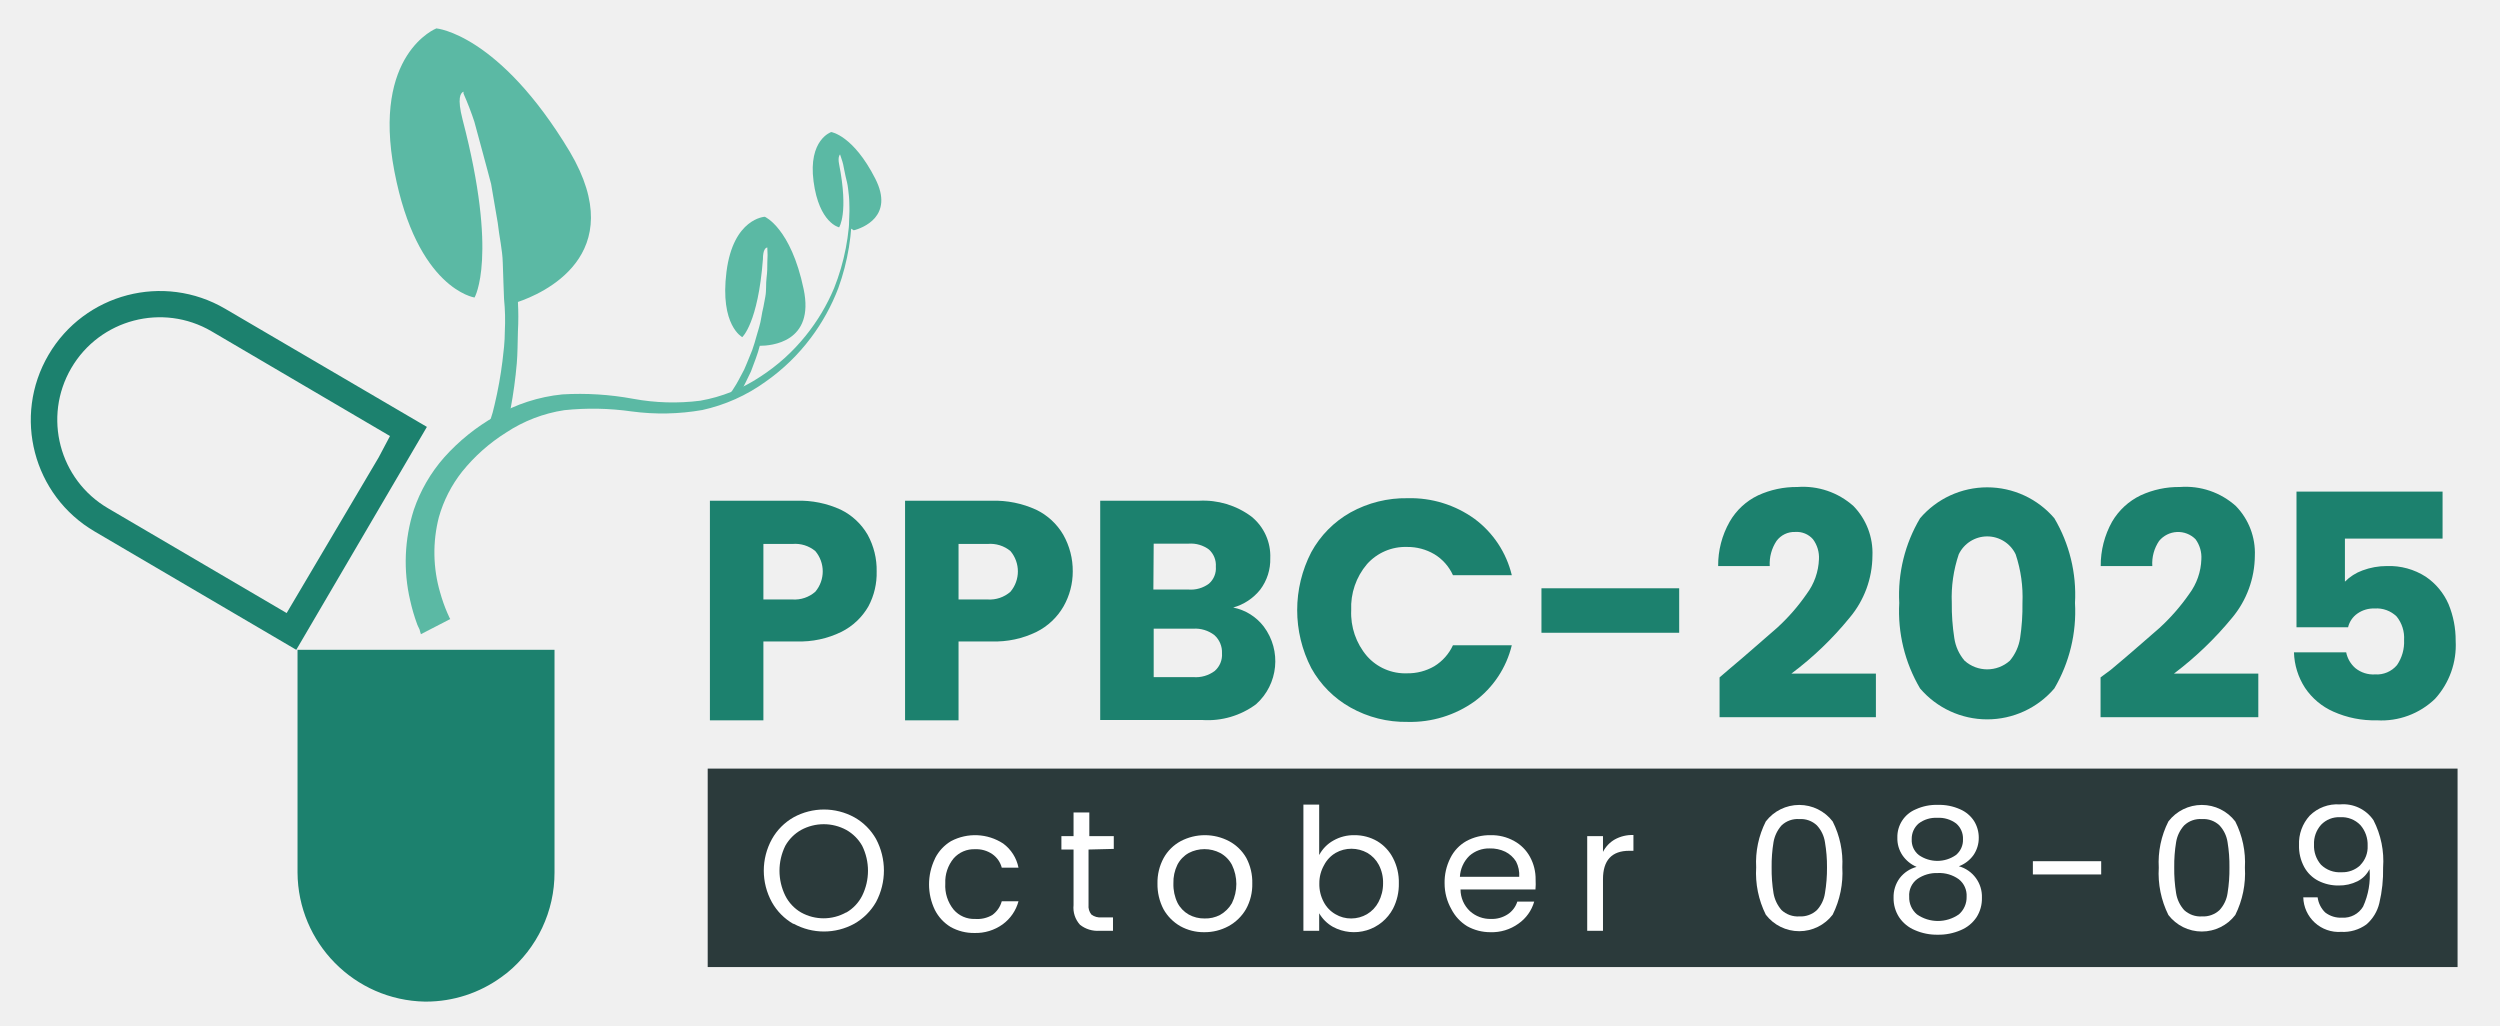
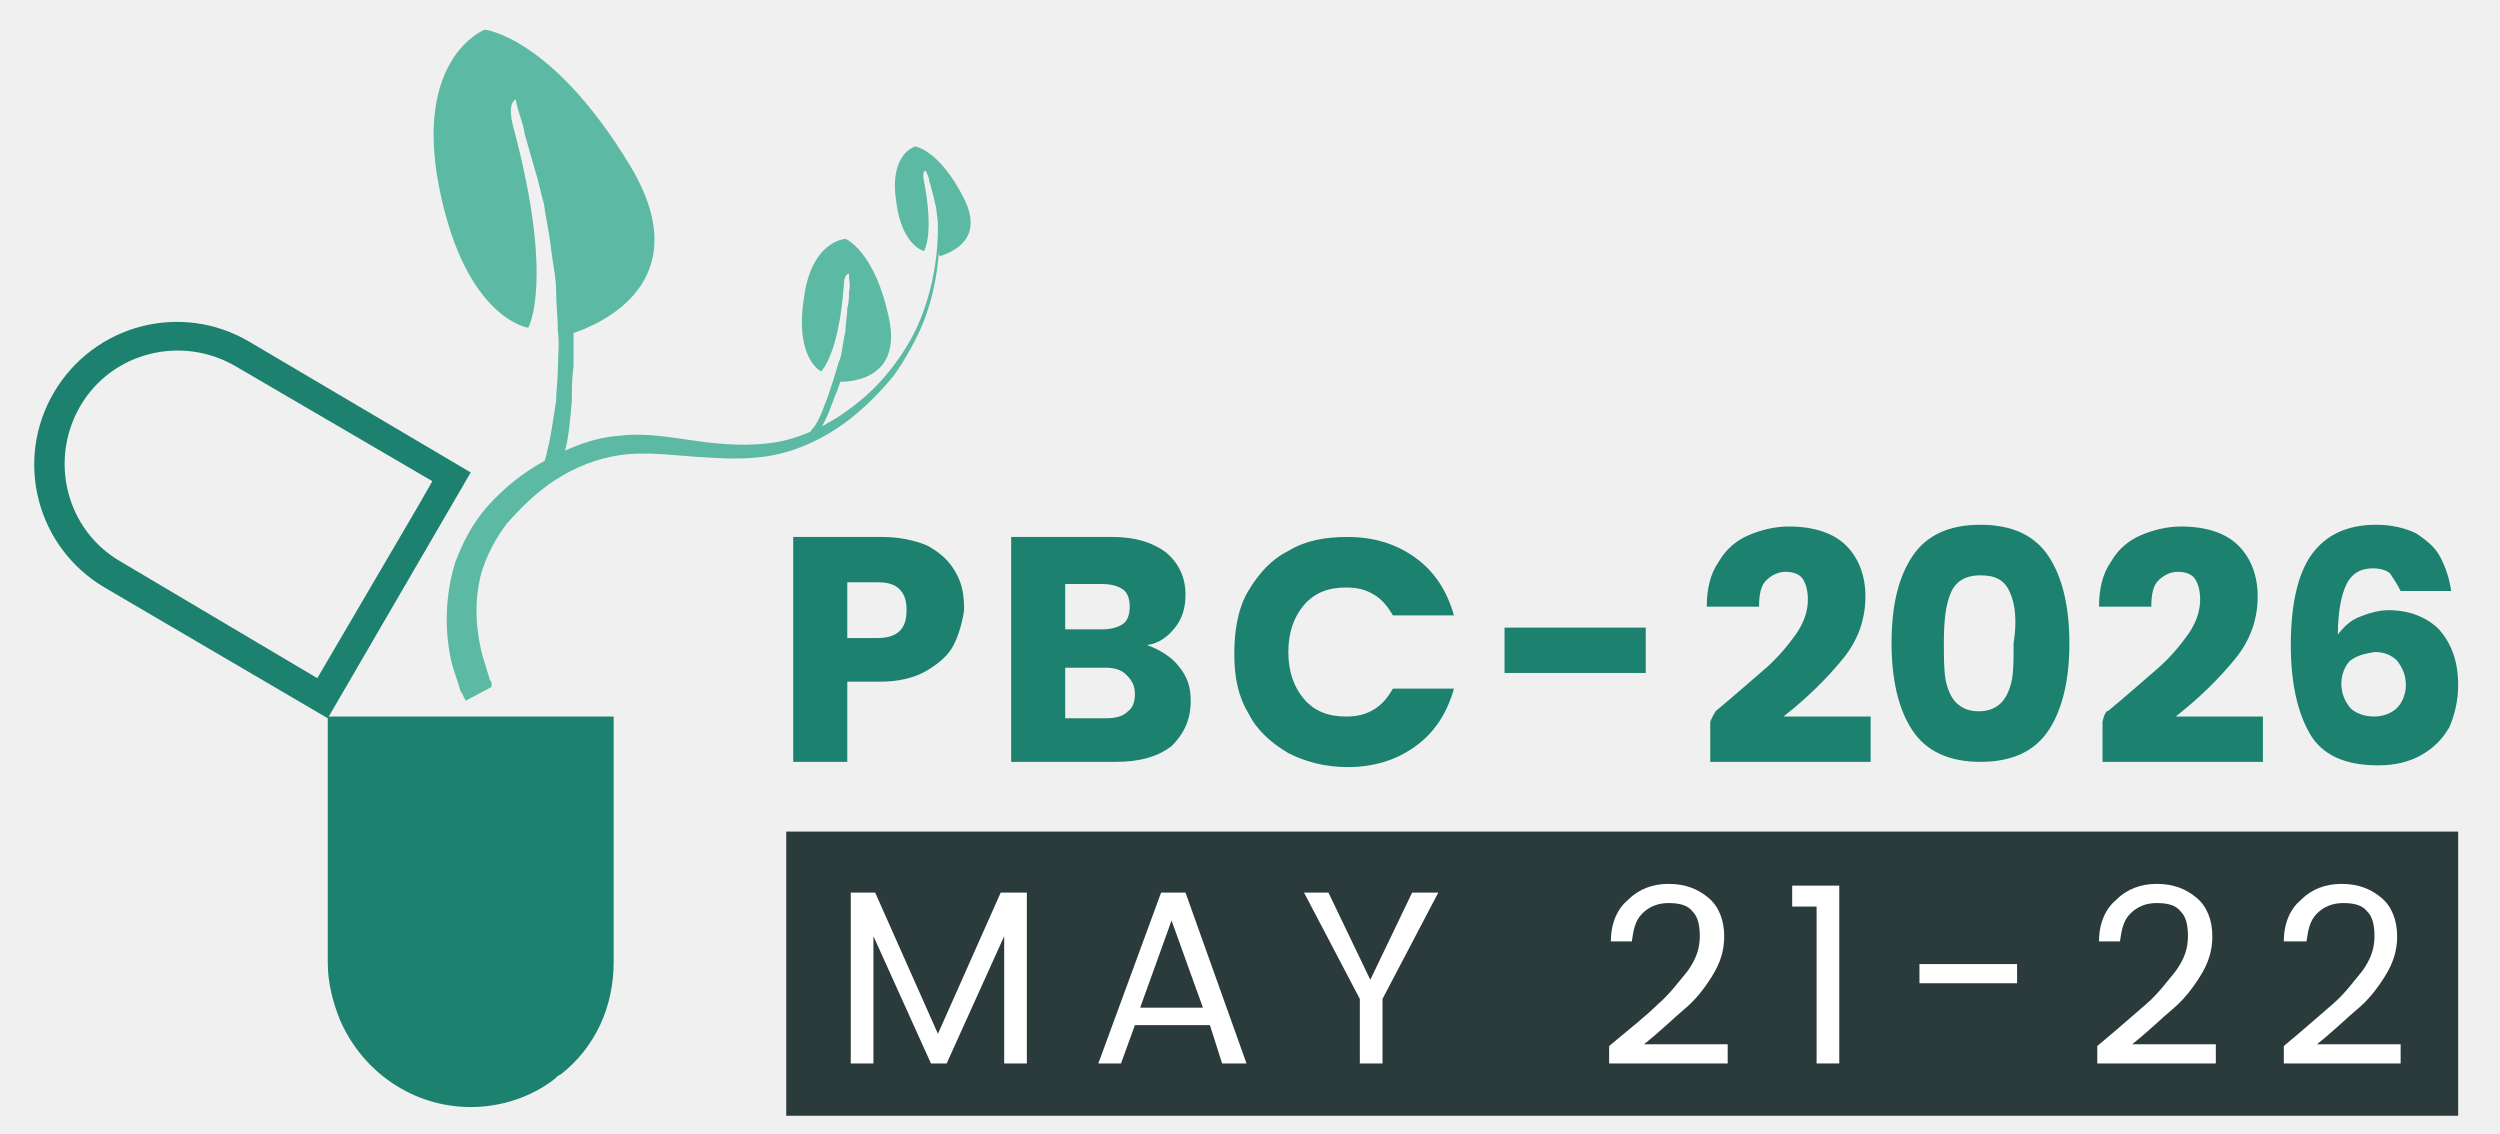
- <svg xmlns="http://www.w3.org/2000/svg" id="Layer_1" data-name="Layer 1" viewBox="0 0 158.47 65">
-   <defs>
-     <style>.cls-1{fill:#1c816e;}.cls-2{fill:#5bb9a4;}.cls-3{fill:#2b3a3b;}.cls-4{fill:#fff;}</style>
-   </defs>
-   <path class="cls-1" d="M55.05,38.43a4.07,4.07,0,0,1-1.71,1.62,6,6,0,0,1-2.85.61h-2.1v5H45V31.74h5.49a6.25,6.25,0,0,1,2.81.57A4,4,0,0,1,55,33.9a4.64,4.64,0,0,1,.57,2.32A4.47,4.47,0,0,1,55.05,38.43Zm-3.37-.92a2,2,0,0,0,0-2.58,2,2,0,0,0-1.45-.45H48.39V38h1.84A2,2,0,0,0,51.68,37.51Z" />
-   <path class="cls-1" d="M67.42,38.43a4.07,4.07,0,0,1-1.71,1.62,6,6,0,0,1-2.85.61h-2.1v5H57.37V31.74h5.49a6.33,6.33,0,0,1,2.82.57A4,4,0,0,1,67.4,33.9,4.64,4.64,0,0,1,68,36.22,4.47,4.47,0,0,1,67.42,38.43Zm-3.37-.92a2,2,0,0,0,0-2.58,2,2,0,0,0-1.45-.45H60.76V38H62.6A2,2,0,0,0,64.05,37.51Z" />
-   <path class="cls-1" d="M80.11,39.72a3.66,3.66,0,0,1-.49,4.92,5.13,5.13,0,0,1-3.4,1H69.74V31.74H76a5.11,5.11,0,0,1,3.32,1,3.22,3.22,0,0,1,1.2,2.64,3.17,3.17,0,0,1-.64,2,3.34,3.34,0,0,1-1.71,1.13A3.23,3.23,0,0,1,80.11,39.72Zm-7-2.35h2.22A1.93,1.93,0,0,0,76.63,37a1.29,1.29,0,0,0,.44-1.08,1.34,1.34,0,0,0-.44-1.09,1.93,1.93,0,0,0-1.28-.37H73.13ZM77,42.53a1.36,1.36,0,0,0,.46-1.12,1.46,1.46,0,0,0-.48-1.15,2,2,0,0,0-1.34-.41H73.13v3.07h2.5A2,2,0,0,0,77,42.53Z" />
-   <path class="cls-1" d="M83.12,35a6.42,6.42,0,0,1,2.49-2.52,7.23,7.23,0,0,1,3.62-.9,6.94,6.94,0,0,1,4.24,1.31,6.27,6.27,0,0,1,2.36,3.57H92.1a3,3,0,0,0-1.18-1.33,3.34,3.34,0,0,0-1.73-.46,3.26,3.26,0,0,0-2.54,1.09,4.22,4.22,0,0,0-1,2.92,4.19,4.19,0,0,0,1,2.91,3.23,3.23,0,0,0,2.54,1.09,3.33,3.33,0,0,0,1.73-.45A3.06,3.06,0,0,0,92.1,40.9h3.73a6.24,6.24,0,0,1-2.36,3.56,7,7,0,0,1-4.24,1.3,7.13,7.13,0,0,1-3.62-.91,6.43,6.43,0,0,1-2.49-2.5,8,8,0,0,1,0-7.35Z" />
-   <path class="cls-1" d="M106.44,37.29v2.82H97.71V37.29Z" />
-   <path class="cls-1" d="M109.57,42.45c1.29-1.08,2.31-2,3.06-2.64a12.5,12.5,0,0,0,1.89-2.16,3.91,3.91,0,0,0,.78-2.2,1.94,1.94,0,0,0-.38-1.27,1.37,1.37,0,0,0-1.13-.46,1.4,1.4,0,0,0-1.18.57,2.61,2.61,0,0,0-.43,1.59h-3.27a5.59,5.59,0,0,1,.73-2.81,4.13,4.13,0,0,1,1.8-1.67,5.82,5.82,0,0,1,2.49-.53,4.8,4.8,0,0,1,3.56,1.21,4.26,4.26,0,0,1,1.2,3.15,6.15,6.15,0,0,1-1.45,3.93,20.92,20.92,0,0,1-3.69,3.54h5.36v2.76H109V42.94Z" />
-   <path class="cls-1" d="M121.71,32.85a5.6,5.6,0,0,1,8.51,0,9.52,9.52,0,0,1,1.31,5.37,9.64,9.64,0,0,1-1.31,5.42,5.6,5.6,0,0,1-8.51,0,9.63,9.63,0,0,1-1.32-5.42A9.52,9.52,0,0,1,121.71,32.85Zm6.06,2.29a2,2,0,0,0-3.61,0,8.56,8.56,0,0,0-.44,3.08,13.46,13.46,0,0,0,.16,2.23,2.83,2.83,0,0,0,.65,1.43,2.15,2.15,0,0,0,2.87,0,2.92,2.92,0,0,0,.65-1.43,13.61,13.61,0,0,0,.15-2.23A8.59,8.59,0,0,0,127.77,35.14Z" />
-   <path class="cls-1" d="M133.81,42.45c1.3-1.08,2.32-2,3.07-2.64a13,13,0,0,0,1.89-2.16,3.89,3.89,0,0,0,.77-2.2,1.94,1.94,0,0,0-.37-1.27,1.56,1.56,0,0,0-2.31.11,2.55,2.55,0,0,0-.43,1.59h-3.27a5.69,5.69,0,0,1,.72-2.81,4.21,4.21,0,0,1,1.81-1.67,5.75,5.75,0,0,1,2.49-.53,4.76,4.76,0,0,1,3.55,1.21,4.26,4.26,0,0,1,1.2,3.15,6.2,6.2,0,0,1-1.44,3.93,21.64,21.64,0,0,1-3.69,3.54h5.35v2.76h-10V42.94Z" />
-   <path class="cls-1" d="M154.83,34.14h-6.19v2.73a3,3,0,0,1,1.11-.71,4.4,4.4,0,0,1,1.55-.28,4.28,4.28,0,0,1,2.47.68,4.06,4.06,0,0,1,1.44,1.74,6,6,0,0,1,.45,2.32,5.05,5.05,0,0,1-1.31,3.68,4.89,4.89,0,0,1-3.68,1.36,6.38,6.38,0,0,1-2.76-.55,4.21,4.21,0,0,1-1.8-1.51,4.36,4.36,0,0,1-.7-2.25h3.31a1.78,1.78,0,0,0,.58,1,1.81,1.81,0,0,0,1.25.4,1.67,1.67,0,0,0,1.39-.59,2.59,2.59,0,0,0,.45-1.59,2.16,2.16,0,0,0-.47-1.49,1.81,1.81,0,0,0-1.39-.51,1.79,1.79,0,0,0-1.11.33,1.48,1.48,0,0,0-.58.86h-3.27V31.16h9.26Z" />
-   <path class="cls-1" d="M14.27,19.57A8.18,8.18,0,1,0,6,33.69l12.78,7.5,8.28-14.13Zm3.9,19.29L6.85,32.22A6.48,6.48,0,0,1,13.41,21l11.31,6.64L24,29Z" />
-   <path class="cls-1" d="M27,63.49H27a8.12,8.12,0,0,0,4.79-1.56l.36-.27a8.2,8.2,0,0,0,3-6.36V41.19H18.86V55.31a8.23,8.23,0,0,0,8.07,8.18Z" />
-   <path class="cls-2" d="M26.68,40.2,26.62,40c0-.09-.1-.23-.17-.41A11.87,11.87,0,0,1,26,38.06a10.79,10.79,0,0,1,.23-5.74A9.81,9.81,0,0,1,28.15,29a12.86,12.86,0,0,1,3.25-2.62A10.48,10.48,0,0,1,35.65,25a18.62,18.62,0,0,1,4.49.28,13.83,13.83,0,0,0,4.25.12,10,10,0,0,0,3.8-1.52,12.15,12.15,0,0,0,2.89-2.61,12.5,12.5,0,0,0,1.79-3,14.1,14.1,0,0,0,1-5.16,13.93,13.93,0,0,0-.06-1.49c0-.35,0-.53,0-.53s0,.19.06.53A13.78,13.78,0,0,1,54,13a14.5,14.5,0,0,1-.86,5.26,12.89,12.89,0,0,1-1.73,3.14,12.63,12.63,0,0,1-2.89,2.8,10.8,10.8,0,0,1-4,1.79,14.64,14.64,0,0,1-4.48.09A17.47,17.47,0,0,0,35.77,26a9.2,9.2,0,0,0-3.69,1.42,11.27,11.27,0,0,0-2.79,2.48,8.3,8.3,0,0,0-1.47,2.88,9,9,0,0,0,.08,4.78,10.25,10.25,0,0,0,.45,1.28l.14.31.05.09Z" />
-   <path class="cls-2" d="M32.36,25.94a29.5,29.5,0,0,0,.4-2.93c.05-.6.05-1.26.07-2a16.93,16.93,0,0,0,0-1.87c1.48-.5,7.19-2.92,3.29-9.52C31.62,2.13,27.66,1.8,27.66,1.8S23.57,3.4,25,10.86s5.08,8,5.08,8,1.52-2.57-.76-11.29c-.35-1.36-.13-1.68.06-1.76a.56.56,0,0,0,0,.12,19.17,19.17,0,0,1,.69,1.79c.18.66.36,1.35.56,2.07s.33,1.24.5,1.87l.42,2.46c.09.86.3,1.7.32,2.55s.06,1.54.08,2.28A13.5,13.5,0,0,1,32,21c0,.67-.08,1.31-.15,1.89a25.38,25.38,0,0,1-.5,2.77,8.4,8.4,0,0,1-.28,1l1.05.31A9.26,9.26,0,0,0,32.36,25.94Z" />
-   <path class="cls-2" d="M47,24.74c.17-.28.36-.7.6-1.19l.31-.83a8.35,8.35,0,0,0,.25-.8c.71,0,3.5-.21,2.78-3.6-.81-3.87-2.46-4.58-2.46-4.58s-2,.09-2.43,3.49,1,4.14,1,4.14,1-.88,1.31-4.94c0-.63.19-.74.28-.74v.05a6.11,6.11,0,0,1,0,.87c0,.31,0,.63-.05,1s0,.8-.08,1.21l-.12.64c-.11.42-.14.86-.27,1.28s-.19.67-.29,1a6.75,6.75,0,0,1-.33.9c-.12.29-.22.55-.33.79-.25.47-.45.87-.62,1.12a4,4,0,0,1-.27.4l.41.28A4.85,4.85,0,0,0,47,24.74Z" />
-   <path class="cls-2" d="M53.84,14.43c0-.17,0-.34,0-.51a9.21,9.21,0,0,0,0-1.05c0-.3-.05-.6-.08-.9s-.1-.53-.16-.79-.1-.51-.15-.74-.14-.45-.2-.65c0,0,0,0,0,0s-.16.13-.06.62c.61,3.11,0,4,0,4s-1.27-.26-1.62-2.91,1.12-3.13,1.12-3.13,1.39.2,2.79,2.95c1.23,2.41-.83,3.14-1.36,3.28Z" />
-   <rect class="cls-3" x="44.86" y="48.72" width="110.92" height="12.58" />
-   <path class="cls-4" d="M50.3,58.57a3.63,3.63,0,0,1-1.37-1.38,4.14,4.14,0,0,1,0-4,3.63,3.63,0,0,1,1.37-1.38,4,4,0,0,1,3.86,0,3.61,3.61,0,0,1,1.37,1.37,4.25,4.25,0,0,1,0,4,3.68,3.68,0,0,1-1.37,1.37,4,4,0,0,1-3.86,0Zm3.35-.73a2.56,2.56,0,0,0,1-1.06,3.58,3.58,0,0,0,0-3.17,2.64,2.64,0,0,0-1-1,3,3,0,0,0-2.87,0,2.64,2.64,0,0,0-1,1,3.58,3.58,0,0,0,0,3.17,2.56,2.56,0,0,0,1,1.06,2.93,2.93,0,0,0,2.85,0Z" />
-   <path class="cls-4" d="M59.28,54.39a2.66,2.66,0,0,1,1-1.07,3.26,3.26,0,0,1,3.31.15A2.5,2.5,0,0,1,64.56,55H63.5a1.51,1.51,0,0,0-.6-.86,1.8,1.8,0,0,0-1.09-.31,1.72,1.72,0,0,0-1.36.58A2.34,2.34,0,0,0,59.92,56a2.4,2.4,0,0,0,.53,1.66,1.7,1.7,0,0,0,1.36.59A1.87,1.87,0,0,0,62.9,58a1.6,1.6,0,0,0,.6-.87h1.06a2.66,2.66,0,0,1-1,1.46,2.92,2.92,0,0,1-1.8.55,3,3,0,0,1-1.5-.38,2.68,2.68,0,0,1-1-1.08,3.73,3.73,0,0,1,0-3.24Z" />
-   <path class="cls-4" d="M69,53.85v3.51a.84.84,0,0,0,.18.61.91.91,0,0,0,.64.18h.73V59H69.7a1.79,1.79,0,0,1-1.24-.38,1.61,1.61,0,0,1-.41-1.25V53.85h-.77V53h.77v-1.5h1V53h1.55v.81Z" />
-   <path class="cls-4" d="M74.82,58.71a2.85,2.85,0,0,1-1.07-1.08A3.41,3.41,0,0,1,73.37,56a3.25,3.25,0,0,1,.39-1.61,2.71,2.71,0,0,1,1.08-1.07,3.29,3.29,0,0,1,3.07,0A2.75,2.75,0,0,1,79,54.38,3.29,3.29,0,0,1,79.38,56a3.2,3.2,0,0,1-.4,1.63,2.88,2.88,0,0,1-1.11,1.08,3.17,3.17,0,0,1-1.54.38A3.05,3.05,0,0,1,74.82,58.71ZM77.33,58a2,2,0,0,0,.76-.75,2.78,2.78,0,0,0,0-2.43,1.84,1.84,0,0,0-.74-.75,2.16,2.16,0,0,0-2,0,1.8,1.8,0,0,0-.72.75A2.52,2.52,0,0,0,74.38,56a2.67,2.67,0,0,0,.26,1.23,1.81,1.81,0,0,0,.71.74,2,2,0,0,0,1,.25A2,2,0,0,0,77.33,58Z" />
-   <path class="cls-4" d="M84.52,53.28a2.59,2.59,0,0,1,1.34-.34,2.82,2.82,0,0,1,1.44.38,2.67,2.67,0,0,1,1,1.07,3.29,3.29,0,0,1,.37,1.6,3.38,3.38,0,0,1-.37,1.61,2.8,2.8,0,0,1-3.81,1.15,2.32,2.32,0,0,1-.87-.86V59h-1V51h1v3.2A2.26,2.26,0,0,1,84.52,53.28Zm2.88,1.54a1.91,1.91,0,0,0-.73-.76,2.09,2.09,0,0,0-1-.26,2,2,0,0,0-1,.26,1.92,1.92,0,0,0-.74.78A2.29,2.29,0,0,0,83.63,56a2.37,2.37,0,0,0,.28,1.18,1.9,1.9,0,0,0,.74.77,1.92,1.92,0,0,0,1,.27,2,2,0,0,0,1-.27,1.94,1.94,0,0,0,.73-.77A2.49,2.49,0,0,0,87.67,56,2.41,2.41,0,0,0,87.4,54.82Z" />
-   <path class="cls-4" d="M97.33,56.38H92.58a1.89,1.89,0,0,0,.6,1.38,1.92,1.92,0,0,0,1.33.49,1.82,1.82,0,0,0,1.07-.3,1.5,1.5,0,0,0,.6-.8h1.07a2.55,2.55,0,0,1-1,1.4,2.88,2.88,0,0,1-1.78.54A3,3,0,0,1,93,58.71a2.73,2.73,0,0,1-1-1.08A3.3,3.3,0,0,1,91.57,56a3.4,3.4,0,0,1,.37-1.62,2.51,2.51,0,0,1,1-1.06,3.11,3.11,0,0,1,1.54-.38,2.93,2.93,0,0,1,1.5.37,2.52,2.52,0,0,1,1,1,2.93,2.93,0,0,1,.36,1.46A4.18,4.18,0,0,1,97.33,56.38ZM96.1,54.61a1.69,1.69,0,0,0-.68-.62,2.17,2.17,0,0,0-1-.21,1.87,1.87,0,0,0-1.28.47,2,2,0,0,0-.6,1.33h3.76A1.86,1.86,0,0,0,96.1,54.61Z" />
-   <path class="cls-4" d="M102.36,53.21a2.27,2.27,0,0,1,1.18-.28v1h-.27c-1.1,0-1.66.6-1.66,1.8V59h-1V53h1v1A1.9,1.9,0,0,1,102.36,53.21Z" />
-   <path class="cls-4" d="M111.93,52.07a2.67,2.67,0,0,1,4.24,0,5.76,5.76,0,0,1,.61,2.91,5.94,5.94,0,0,1-.61,3,2.67,2.67,0,0,1-4.24,0,5.94,5.94,0,0,1-.61-3A5.76,5.76,0,0,1,111.93,52.07Zm3.75,1.31a2,2,0,0,0-.51-1.06,1.47,1.47,0,0,0-1.11-.4,1.48,1.48,0,0,0-1.13.4,2.15,2.15,0,0,0-.51,1.06,9.08,9.08,0,0,0-.12,1.6,9.41,9.41,0,0,0,.12,1.64,2.19,2.19,0,0,0,.51,1.07,1.52,1.52,0,0,0,1.13.4,1.51,1.51,0,0,0,1.11-.4,2,2,0,0,0,.51-1.07,9.3,9.3,0,0,0,.13-1.64A9,9,0,0,0,115.68,53.38Z" />
-   <path class="cls-4" d="M120.59,54.21a1.89,1.89,0,0,1-.32-1.11,1.89,1.89,0,0,1,1.17-1.8,3.12,3.12,0,0,1,1.4-.28,3.2,3.2,0,0,1,1.41.28,2,2,0,0,1,.88.74,2,2,0,0,1,.3,1.06,1.92,1.92,0,0,1-.34,1.11,2,2,0,0,1-.92.7,2,2,0,0,1,1.46,2,2.19,2.19,0,0,1-.34,1.23,2.23,2.23,0,0,1-1,.82,3.52,3.52,0,0,1-1.46.29,3.47,3.47,0,0,1-1.45-.29,2.23,2.23,0,0,1-1-.82,2.19,2.19,0,0,1-.35-1.23,2,2,0,0,1,.39-1.25,2,2,0,0,1,1.07-.71A2.07,2.07,0,0,1,120.59,54.21Zm.94,1.51a1.28,1.28,0,0,0-.51,1.12,1.4,1.4,0,0,0,.49,1.12,2.32,2.32,0,0,0,2.66,0,1.43,1.43,0,0,0,.49-1.12,1.31,1.31,0,0,0-.5-1.11,2.11,2.11,0,0,0-1.32-.39A2.16,2.16,0,0,0,121.53,55.72ZM124,52.2a1.83,1.83,0,0,0-1.2-.36,1.79,1.79,0,0,0-1.18.36,1.27,1.27,0,0,0-.44,1,1.19,1.19,0,0,0,.45,1,2.05,2.05,0,0,0,2.35,0,1.23,1.23,0,0,0,.45-1A1.25,1.25,0,0,0,124,52.2Z" />
-   <path class="cls-4" d="M133.19,54.59v.84h-4.33v-.84Z" />
-   <path class="cls-4" d="M137.45,52.07a2.67,2.67,0,0,1,4.24,0A5.76,5.76,0,0,1,142.3,55a5.94,5.94,0,0,1-.61,3,2.67,2.67,0,0,1-4.24,0,5.94,5.94,0,0,1-.61-3A5.76,5.76,0,0,1,137.45,52.07Zm3.75,1.31a2,2,0,0,0-.51-1.06,1.47,1.47,0,0,0-1.11-.4,1.48,1.48,0,0,0-1.13.4,2.07,2.07,0,0,0-.51,1.06,9.08,9.08,0,0,0-.12,1.6,9.41,9.41,0,0,0,.12,1.64,2.1,2.1,0,0,0,.51,1.07,1.52,1.52,0,0,0,1.13.4,1.51,1.51,0,0,0,1.11-.4,2,2,0,0,0,.51-1.07,9.41,9.41,0,0,0,.12-1.64A9.08,9.08,0,0,0,141.2,53.38Z" />
-   <path class="cls-4" d="M147.39,57.84a1.61,1.61,0,0,0,1.07.33,1.45,1.45,0,0,0,1.33-.7,4.71,4.71,0,0,0,.41-2.38,1.71,1.71,0,0,1-.76.77,2.6,2.6,0,0,1-1.19.27,2.77,2.77,0,0,1-1.3-.3,2.13,2.13,0,0,1-.89-.87,2.75,2.75,0,0,1-.33-1.39,2.6,2.6,0,0,1,.68-1.87,2.46,2.46,0,0,1,1.91-.71,2.32,2.32,0,0,1,2.13,1,5.67,5.67,0,0,1,.61,3,8.93,8.93,0,0,1-.24,2.26,2.55,2.55,0,0,1-.82,1.35,2.5,2.5,0,0,1-1.6.47A2.25,2.25,0,0,1,146,56.88h.91A1.63,1.63,0,0,0,147.39,57.84Zm2.22-3a1.63,1.63,0,0,0,.47-1.23,1.88,1.88,0,0,0-.46-1.31,1.65,1.65,0,0,0-1.28-.5,1.57,1.57,0,0,0-1.21.48,1.77,1.77,0,0,0-.45,1.26,1.82,1.82,0,0,0,.44,1.27,1.69,1.69,0,0,0,1.3.48A1.65,1.65,0,0,0,149.61,54.85Z" />
+ <svg xmlns="http://www.w3.org/2000/svg" version="1.1" id="Layer_1" x="0px" y="0px" viewBox="0 0 143.4 65" style="enable-background:new 0 0 143.4 65;" xml:space="preserve">
+   <style type="text/css">
+ 	.st0{fill:#2F2F2F;}
+ 	.st1{fill:#B21A81;}
+ 	.st2{fill:#FFFFFF;}
+ 	.st3{fill:#3C3E3D;}
+ 	.st4{fill:#31BFC3;}
+ 	.st5{opacity:0.25;}
+ 	.st6{fill:#808080;}
+ 	.st7{fill:none;stroke:#808080;stroke-width:0.398;stroke-miterlimit:10;}
+ 	.st8{fill:#93B48E;}
+ 	.st9{opacity:0.88;fill:none;stroke:#93B48E;stroke-width:0.914;stroke-miterlimit:10;}
+ 	.st10{fill:#E9A036;}
+ 	.st11{fill:#A95A21;}
+ 	.st12{fill:none;stroke:#DE001C;stroke-width:0.487;stroke-miterlimit:10;}
+ 	.st13{fill:#1C816E;}
+ 	.st14{fill:#5BB9A4;}
+ 	.st15{fill:#122D24;}
+ 	.st16{fill:#175929;}
+ 	.st17{fill:#80BC27;}
+ 	.st18{fill:#7FBA28;}
+ 	.st19{fill:#7FB829;}
+ 	.st20{fill:#80BC28;}
+ 	.st21{fill:#80BC2A;}
+ 	.st22{fill:#3C7651;}
+ 	.st23{fill:#3B7550;}
+ 	.st24{fill:#80AA94;}
+ 	.st25{fill:#FAFCFC;}
+ 	.st26{fill:#25524A;}
+ 	.st27{fill:#A9A01F;}
+ 	.st28{fill:#23995B;}
+ 	.st29{fill:#1D4479;}
+ 	.st30{fill:none;stroke:#262728;stroke-width:1.077;stroke-miterlimit:10;}
+ 	.st31{fill:#28378C;}
+ 	.st32{fill:#40A6E2;}
+ 	.st33{fill:#FCCE1C;}
+ 	.st34{fill:none;stroke:#737373;stroke-width:1.11;stroke-miterlimit:10;}
+ 	.st35{fill:#00B9D7;}
+ 	.st36{fill:none;stroke:#FFFFFF;stroke-width:1.562;stroke-miterlimit:10;}
+ 	.st37{fill:#2B3A3B;}
+ 	.st38{fill:none;stroke:#6E1215;stroke-width:0.642;stroke-miterlimit:10;}
+ 	.st39{fill:none;stroke:#6E1215;stroke-width:0.447;stroke-miterlimit:10;}
+ 	.st40{opacity:0.88;fill:none;stroke:#93B48E;stroke-width:0.56;stroke-miterlimit:10;}
+ 	.st41{fill:none;stroke:#FFFFFF;stroke-width:0.94;stroke-miterlimit:10;}
+ 	.st42{fill:none;stroke:#737373;stroke-width:0.501;stroke-miterlimit:10;}
+ 	.st43{fill:none;stroke:#FFFFFF;stroke-width:1.389;stroke-miterlimit:10;}
+ 	.st44{fill:none;stroke:#737373;stroke-width:0.74;stroke-miterlimit:10;}
+ 	.st45{fill:none;stroke:#23995B;stroke-width:0.663;stroke-miterlimit:10;}
+ 	.st46{fill:none;stroke:#23995B;stroke-width:0.396;stroke-miterlimit:10;}
+ 	.st47{fill:none;stroke:#28378C;stroke-width:2;stroke-miterlimit:10;}
+ 	.st48{fill:none;stroke:#28378C;stroke-width:1.091;stroke-miterlimit:10;}
+ 	.st49{fill:#96AFCE;}
+ 	.st50{fill:#3B3888;}
+ 	.st51{fill:none;stroke:#DE001C;stroke-width:0.451;stroke-miterlimit:10;}
+ 	.st52{fill:none;stroke:#DE001C;stroke-width:0.198;stroke-miterlimit:10;}
+ 	.st53{fill:none;stroke:#DE001C;stroke-width:0.354;stroke-miterlimit:10;}
+ 	.st54{fill:none;stroke:#808080;stroke-width:0.342;stroke-miterlimit:10;}
+ 	.st55{fill:none;stroke:#808080;stroke-width:0.228;stroke-miterlimit:10;}
+ 	.st56{fill:#37B2B5;}
+ 	.st57{fill:#000100;}
+ 	.st58{fill:none;stroke:#C85119;stroke-width:0.847;stroke-miterlimit:10;}
+ 	.st59{fill:#C85119;}
+ 	.st60{fill:#1A1718;}
+ 	.st61{fill:none;stroke:#96AFCE;stroke-width:0.524;stroke-miterlimit:10;}
+ 	.st62{fill:#F2F3F1;}
+ 	.st63{fill:#F2F3F2;}
+ 	.st64{fill:#F1F6F2;}
+ 	.st65{fill:#EFF2F0;}
+ 	.st66{fill:#DFE8E2;}
+ 	.st67{fill:#EDF0EC;}
+ 	.st68{fill:none;stroke:#808080;stroke-width:0.736;stroke-miterlimit:10;}
+ 	.st69{fill:none;stroke:#25524A;stroke-width:1.193;stroke-miterlimit:10;}
+ 	.st70{fill:#3CA835;}
+ 	.st71{fill:#020201;}
+ 	.st72{fill:#37B2B5;stroke:#37B2B5;stroke-width:0.682;stroke-miterlimit:10;}
+ 	.st73{fill:#737373;}
+ 	.st74{fill:#0B4485;}
+ 	.st75{fill:none;stroke:#262728;stroke-width:1.19;stroke-miterlimit:10;}
+ 	.st76{fill:#6E1215;}
+ 	.st77{opacity:0.88;}
+ 	.st78{fill:#DE001C;}
+ 	.st79{fill:#DF001B;}
+ 	.st80{fill:#020201;stroke:#FFFFFF;stroke-width:0.541;stroke-miterlimit:10;}
+ 	.st81{fill:#DF001B;stroke:#FFFFFF;stroke-width:0.541;stroke-miterlimit:10;}
+ 	.st82{fill:#FFFFFF;stroke:#FFFFFF;stroke-width:2;stroke-miterlimit:10;}
+ 	.st83{fill:#23985B;}
+ 	.st84{fill:#262728;}
+ 	.st85{fill:none;stroke:#FFFFFF;stroke-width:1.614;stroke-miterlimit:10;}
+ 	.st86{fill:none;stroke:#737373;stroke-width:0.765;stroke-miterlimit:10;}
+ 	.st87{fill:none;stroke:#808080;stroke-width:0.367;stroke-miterlimit:10;}
+ 	.st88{fill:none;stroke:#40A6E2;stroke-width:1.408;stroke-miterlimit:10;}
+ 	.st89{fill:#DF001B;stroke:#FFFFFF;stroke-width:0.456;stroke-miterlimit:10;}
+ 	.st90{fill:#1A1818;}
+ </style>
+   <g>
+     <g>
+       <path class="st13" d="M54.7,37c-0.3,0.6-0.9,1.1-1.6,1.5c-0.7,0.4-1.6,0.6-2.6,0.6h-1.9v4.6h-3.1V30.8h5.1c1,0,1.9,0.2,2.6,0.5    c0.7,0.4,1.2,0.8,1.6,1.5s0.5,1.3,0.5,2.2C55.2,35.7,55,36.4,54.7,37z M51.6,36.2c0.3-0.3,0.4-0.7,0.4-1.2c0-0.5-0.1-0.9-0.4-1.2    c-0.3-0.3-0.7-0.4-1.3-0.4h-1.7v3.2h1.7C50.8,36.6,51.3,36.5,51.6,36.2z" />
+       <path class="st13" d="M67.6,38.2c0.5,0.6,0.7,1.2,0.7,2c0,1.1-0.4,1.9-1.1,2.6c-0.8,0.6-1.8,0.9-3.2,0.9h-6V30.8h5.8    c1.3,0,2.3,0.3,3.1,0.9c0.7,0.6,1.1,1.4,1.1,2.4c0,0.8-0.2,1.4-0.6,1.9c-0.4,0.5-0.9,0.9-1.6,1C66.6,37.3,67.2,37.7,67.6,38.2z     M61.1,36.1h2.1c0.5,0,0.9-0.1,1.2-0.3c0.3-0.2,0.4-0.6,0.4-1c0-0.4-0.1-0.8-0.4-1s-0.7-0.3-1.2-0.3h-2.1V36.1z M64.7,40.8    c0.3-0.2,0.4-0.6,0.4-1c0-0.5-0.2-0.8-0.5-1.1c-0.3-0.3-0.7-0.4-1.2-0.4h-2.3v2.9h2.3C64,41.2,64.4,41.1,64.7,40.8z" />
+       <path class="st13" d="M71.6,33.9c0.6-1,1.3-1.8,2.3-2.3c1-0.6,2.1-0.8,3.4-0.8c1.5,0,2.8,0.4,3.9,1.2c1.1,0.8,1.8,1.9,2.2,3.3    h-3.5c-0.3-0.5-0.6-0.9-1.1-1.2c-0.5-0.3-1-0.4-1.6-0.4c-1,0-1.8,0.3-2.4,1c-0.6,0.7-0.9,1.6-0.9,2.7s0.3,2,0.9,2.7    c0.6,0.7,1.4,1,2.4,1c0.6,0,1.1-0.1,1.6-0.4c0.5-0.3,0.8-0.7,1.1-1.2h3.5c-0.4,1.4-1.1,2.5-2.2,3.3c-1.1,0.8-2.4,1.2-3.9,1.2    c-1.3,0-2.4-0.3-3.4-0.8c-1-0.6-1.8-1.3-2.3-2.3c-0.6-1-0.8-2.1-0.8-3.4S71,34.9,71.6,33.9z" />
+       <path class="st13" d="M94.4,36v2.6h-8.1V36H94.4z" />
+       <path class="st13" d="M98.4,40.8c1.2-1,2.1-1.8,2.8-2.4c0.7-0.6,1.3-1.3,1.8-2c0.5-0.7,0.7-1.4,0.7-2c0-0.5-0.1-0.9-0.3-1.2    c-0.2-0.3-0.6-0.4-1-0.4s-0.8,0.2-1.1,0.5c-0.3,0.3-0.4,0.8-0.4,1.5h-3c0-1,0.2-1.9,0.7-2.6c0.4-0.7,1-1.2,1.7-1.5    c0.7-0.3,1.5-0.5,2.3-0.5c1.5,0,2.6,0.4,3.3,1.1s1.1,1.7,1.1,2.9c0,1.3-0.4,2.5-1.3,3.6c-0.9,1.1-2,2.2-3.4,3.3h5v2.6h-9.2v-2.3    C98.3,40.9,98.5,40.7,98.4,40.8z" />
+       <path class="st13" d="M109.7,31.9c0.8-1.2,2.1-1.8,3.9-1.8c1.8,0,3.1,0.6,3.9,1.8s1.2,2.9,1.2,5c0,2.1-0.4,3.8-1.2,5    s-2.1,1.8-3.9,1.8c-1.8,0-3.1-0.6-3.9-1.8c-0.8-1.2-1.2-2.9-1.2-5C108.5,34.7,108.9,33.1,109.7,31.9z M115.3,34    c-0.3-0.7-0.8-1-1.7-1c-0.8,0-1.4,0.3-1.7,1c-0.3,0.7-0.4,1.6-0.4,2.9c0,0.8,0,1.5,0.1,2.1c0.1,0.5,0.3,1,0.6,1.3    c0.3,0.3,0.7,0.5,1.3,0.5s1-0.2,1.3-0.5c0.3-0.3,0.5-0.8,0.6-1.3c0.1-0.5,0.1-1.2,0.1-2.1C115.7,35.6,115.6,34.7,115.3,34z" />
+       <path class="st13" d="M120.9,40.8c1.2-1,2.1-1.8,2.8-2.4c0.7-0.6,1.3-1.3,1.8-2c0.5-0.7,0.7-1.4,0.7-2c0-0.5-0.1-0.9-0.3-1.2    c-0.2-0.3-0.6-0.4-1-0.4s-0.8,0.2-1.1,0.5c-0.3,0.3-0.4,0.8-0.4,1.5h-3c0-1,0.2-1.9,0.7-2.6c0.4-0.7,1-1.2,1.7-1.5    c0.7-0.3,1.5-0.5,2.3-0.5c1.5,0,2.6,0.4,3.3,1.1s1.1,1.7,1.1,2.9c0,1.3-0.4,2.5-1.3,3.6c-0.9,1.1-2,2.2-3.4,3.3h5v2.6h-9.2v-2.3    C120.7,40.9,120.9,40.7,120.9,40.8z" />
+       <path class="st13" d="M137.1,32.9c-0.2-0.2-0.6-0.3-1-0.3c-0.7,0-1.2,0.3-1.5,0.9c-0.3,0.6-0.5,1.6-0.5,2.9c0.3-0.4,0.7-0.8,1.2-1    c0.5-0.2,1.1-0.4,1.7-0.4c1.2,0,2.2,0.4,2.9,1.1c0.7,0.8,1.1,1.8,1.1,3.2c0,0.9-0.2,1.7-0.5,2.4c-0.4,0.7-0.9,1.2-1.6,1.6    c-0.7,0.4-1.5,0.6-2.5,0.6c-1.9,0-3.2-0.6-3.9-1.8c-0.7-1.2-1.1-2.9-1.1-5.1c0-2.3,0.4-4.1,1.2-5.2c0.8-1.1,2-1.7,3.7-1.7    c0.9,0,1.7,0.2,2.3,0.5c0.6,0.4,1.1,0.8,1.4,1.4c0.3,0.6,0.5,1.2,0.6,1.9h-2.9C137.5,33.5,137.3,33.2,137.1,32.9z M134.8,37.9    c-0.3,0.3-0.5,0.8-0.5,1.3c0,0.6,0.2,1,0.5,1.4c0.3,0.3,0.8,0.5,1.4,0.5c0.5,0,1-0.2,1.3-0.5c0.3-0.3,0.5-0.8,0.5-1.3    c0-0.6-0.2-1-0.5-1.4c-0.3-0.3-0.7-0.5-1.3-0.5C135.6,37.5,135.2,37.6,134.8,37.9z" />
+     </g>
+     <g>
+       <g>
+         <g>
+           <path class="st13" d="M14.3,19.6c-3.9-2.3-8.9-1-11.2,2.9c-2.3,3.9-1,8.9,2.9,11.2l12.8,7.5L27,27.1L14.3,19.6z M18.2,38.9      L6.9,32.2c-3.1-1.8-4.1-5.8-2.3-8.9c1.8-3.1,5.8-4.1,8.9-2.3l11.3,6.6L24,29L18.2,38.9z" />
+         </g>
+       </g>
+       <g>
+         <path class="st13" d="M27,63.5C27,63.5,27,63.5,27,63.5c1.8,0,3.5-0.6,4.8-1.6c0.1-0.1,0.2-0.2,0.4-0.3c1.9-1.5,3-3.8,3-6.4     l0-14.1l-16.4,0l0,14.1c0,1.2,0.3,2.3,0.7,3.3C20.8,61.5,23.7,63.5,27,63.5C26.9,63.5,27,63.5,27,63.5z" />
+       </g>
+       <g>
+         <g>
+           <path class="st14" d="M26.7,40.2c0,0,0-0.1-0.1-0.2c0-0.1-0.1-0.2-0.2-0.4c-0.1-0.4-0.3-0.9-0.5-1.6c-0.3-1.3-0.5-3.4,0.2-5.7      c0.4-1.1,1-2.3,1.9-3.3c0.9-1,2-1.9,3.3-2.6c1.3-0.7,2.7-1.3,4.2-1.4c1.5-0.2,3,0.1,4.5,0.3c1.4,0.2,2.9,0.3,4.3,0.1      c1.4-0.2,2.7-0.8,3.8-1.5c1.2-0.8,2.1-1.6,2.9-2.6c0.8-1,1.4-2,1.8-3c0.8-2,1-3.9,1-5.2c0-0.6,0-1.1-0.1-1.5c0-0.3,0-0.5,0-0.5      s0,0.2,0.1,0.5c0,0.3,0.1,0.8,0.1,1.5c0,1.3-0.1,3.2-0.9,5.3c-0.4,1-1,2.1-1.7,3.1c-0.8,1-1.8,2-2.9,2.8c-1.1,0.8-2.5,1.5-4,1.8      c-1.5,0.3-3,0.2-4.5,0.1c-1.5-0.1-2.9-0.3-4.3-0.1c-1.4,0.2-2.6,0.7-3.7,1.4c-1.1,0.7-2,1.6-2.8,2.5c-0.7,0.9-1.2,1.9-1.5,2.9      c-0.5,1.9-0.2,3.7,0.1,4.8c0.2,0.6,0.3,1,0.4,1.3c0.1,0.1,0.1,0.2,0.1,0.3c0,0.1,0,0.1,0,0.1L26.7,40.2z" />
+         </g>
+         <g>
+           <path class="st14" d="M32.4,25.9c0.2-0.7,0.3-1.7,0.4-2.9c0-0.6,0-1.3,0.1-2c0-0.6,0-1.2,0-1.9c1.5-0.5,7.2-2.9,3.3-9.5      c-4.5-7.5-8.4-7.9-8.4-7.9s-4.1,1.6-2.6,9.1c1.5,7.5,5.1,8,5.1,8s1.5-2.6-0.8-11.3c-0.4-1.4-0.1-1.7,0.1-1.8c0,0,0,0.1,0,0.1      C29.7,6.4,30,7,30.1,7.7c0.2,0.7,0.4,1.4,0.6,2.1c0.2,0.6,0.3,1.2,0.5,1.9c0.1,0.8,0.3,1.6,0.4,2.5c0.1,0.9,0.3,1.7,0.3,2.5      c0,0.8,0.1,1.5,0.1,2.3c0.1,0.7,0,1.5,0,2.1c0,0.7-0.1,1.3-0.1,1.9c-0.2,1.2-0.3,2.1-0.5,2.8c-0.1,0.6-0.3,1-0.3,1l1.1,0.3      C32.1,27,32.2,26.7,32.4,25.9z" />
+         </g>
+         <g>
+           <path class="st14" d="M47,24.7c0.2-0.3,0.4-0.7,0.6-1.2c0.1-0.3,0.2-0.5,0.3-0.8c0.1-0.2,0.2-0.5,0.3-0.8c0.7,0,3.5-0.2,2.8-3.6      c-0.8-3.9-2.5-4.6-2.5-4.6s-2,0.1-2.4,3.5c-0.5,3.4,1,4.1,1,4.1s1-0.9,1.3-4.9c0-0.6,0.2-0.7,0.3-0.7c0,0,0,0,0,0.1      c0,0.3,0.1,0.6,0,0.9c0,0.3,0,0.6-0.1,1c0,0.4-0.1,0.8-0.1,1.2c0,0.2-0.1,0.4-0.1,0.6c-0.1,0.4-0.1,0.9-0.3,1.3      c-0.1,0.3-0.2,0.7-0.3,1c-0.1,0.3-0.2,0.6-0.3,0.9c-0.1,0.3-0.2,0.5-0.3,0.8c-0.2,0.5-0.4,0.9-0.6,1.1c-0.2,0.3-0.3,0.4-0.3,0.4      l0.4,0.3C46.7,25.2,46.8,25,47,24.7z" />
+         </g>
+         <g>
+           <path class="st14" d="M53.8,14.4c0-0.2,0-0.3,0-0.5c0-0.3,0-0.8,0-1.1c0-0.3-0.1-0.6-0.1-0.9c-0.1-0.3-0.1-0.5-0.2-0.8      c-0.1-0.3-0.1-0.5-0.2-0.7c0-0.2-0.1-0.4-0.2-0.6c0,0,0,0,0,0c-0.1,0-0.2,0.1-0.1,0.6c0.6,3.1,0,4,0,4s-1.3-0.3-1.6-2.9      c-0.4-2.7,1.1-3.1,1.1-3.1s1.4,0.2,2.8,3c1.2,2.4-0.8,3.1-1.4,3.3L53.8,14.4z" />
+         </g>
+       </g>
+     </g>
+     <g>
+       <rect x="45.1" y="47.7" class="st37" width="95.9" height="16.3" />
+     </g>
+     <g>
+       <path class="st2" d="M58.9,51.3V61h-1.3v-7.3L54.3,61h-0.9l-3.3-7.3V61h-1.3v-9.8h1.4l3.6,8.1l3.6-8.1H58.9z" />
+       <path class="st2" d="M69.4,58.8h-4.3L64.3,61H63l3.6-9.8H68l3.5,9.8h-1.4L69.4,58.8z M69,57.8l-1.8-5l-1.8,5H69z" />
+       <path class="st2" d="M82.5,51.2l-3.2,6.1V61H78v-3.7l-3.2-6.1h1.4l2.4,5l2.4-5H82.5z" />
+       <path class="st2" d="M95.1,57.6c0.7-0.6,1.2-1.3,1.7-1.9c0.5-0.7,0.7-1.3,0.7-2c0-0.6-0.1-1.1-0.4-1.4c-0.3-0.4-0.8-0.5-1.4-0.5    c-0.6,0-1.1,0.2-1.5,0.6c-0.4,0.4-0.5,0.9-0.6,1.6h-1.2c0-1.1,0.4-1.9,1-2.4c0.6-0.6,1.4-0.9,2.3-0.9c1,0,1.7,0.3,2.3,0.8    c0.6,0.5,0.9,1.3,0.9,2.2c0,0.8-0.2,1.5-0.7,2.3s-1,1.4-1.6,1.9s-1.3,1.2-2.3,2h4.8v1.1h-6.8V60C93.5,59,94.5,58.2,95.1,57.6z" />
+       <path class="st2" d="M102.8,52v-1.2h2.7V61h-1.3v-9H102.8z" />
+       <path class="st2" d="M115.7,55.3v1.1h-5.6v-1.1H115.7z" />
+       <path class="st2" d="M123.1,57.6c0.7-0.6,1.2-1.3,1.7-1.9c0.5-0.7,0.7-1.3,0.7-2c0-0.6-0.1-1.1-0.4-1.4c-0.3-0.4-0.8-0.5-1.4-0.5    c-0.6,0-1.1,0.2-1.5,0.6c-0.4,0.4-0.5,0.9-0.6,1.6h-1.2c0-1.1,0.4-1.9,1-2.4c0.6-0.6,1.4-0.9,2.3-0.9c1,0,1.7,0.3,2.3,0.8    c0.6,0.5,0.9,1.3,0.9,2.2c0,0.8-0.2,1.5-0.7,2.3s-1,1.4-1.6,1.9s-1.3,1.2-2.3,2h4.8v1.1h-6.8V60C121.5,59,122.4,58.2,123.1,57.6z" />
+       <path class="st2" d="M133.8,57.6c0.7-0.6,1.2-1.3,1.7-1.9c0.5-0.7,0.7-1.3,0.7-2c0-0.6-0.1-1.1-0.4-1.4c-0.3-0.4-0.8-0.5-1.4-0.5    c-0.6,0-1.1,0.2-1.5,0.6c-0.4,0.4-0.5,0.9-0.6,1.6H131c0-1.1,0.4-1.9,1-2.4c0.6-0.6,1.4-0.9,2.3-0.9c1,0,1.7,0.3,2.3,0.8    c0.6,0.5,0.9,1.3,0.9,2.2c0,0.8-0.2,1.5-0.7,2.3s-1,1.4-1.6,1.9s-1.3,1.2-2.3,2h4.8v1.1H131V60C132.2,59,133.1,58.2,133.8,57.6z" />
+     </g>
+   </g>
</svg>
